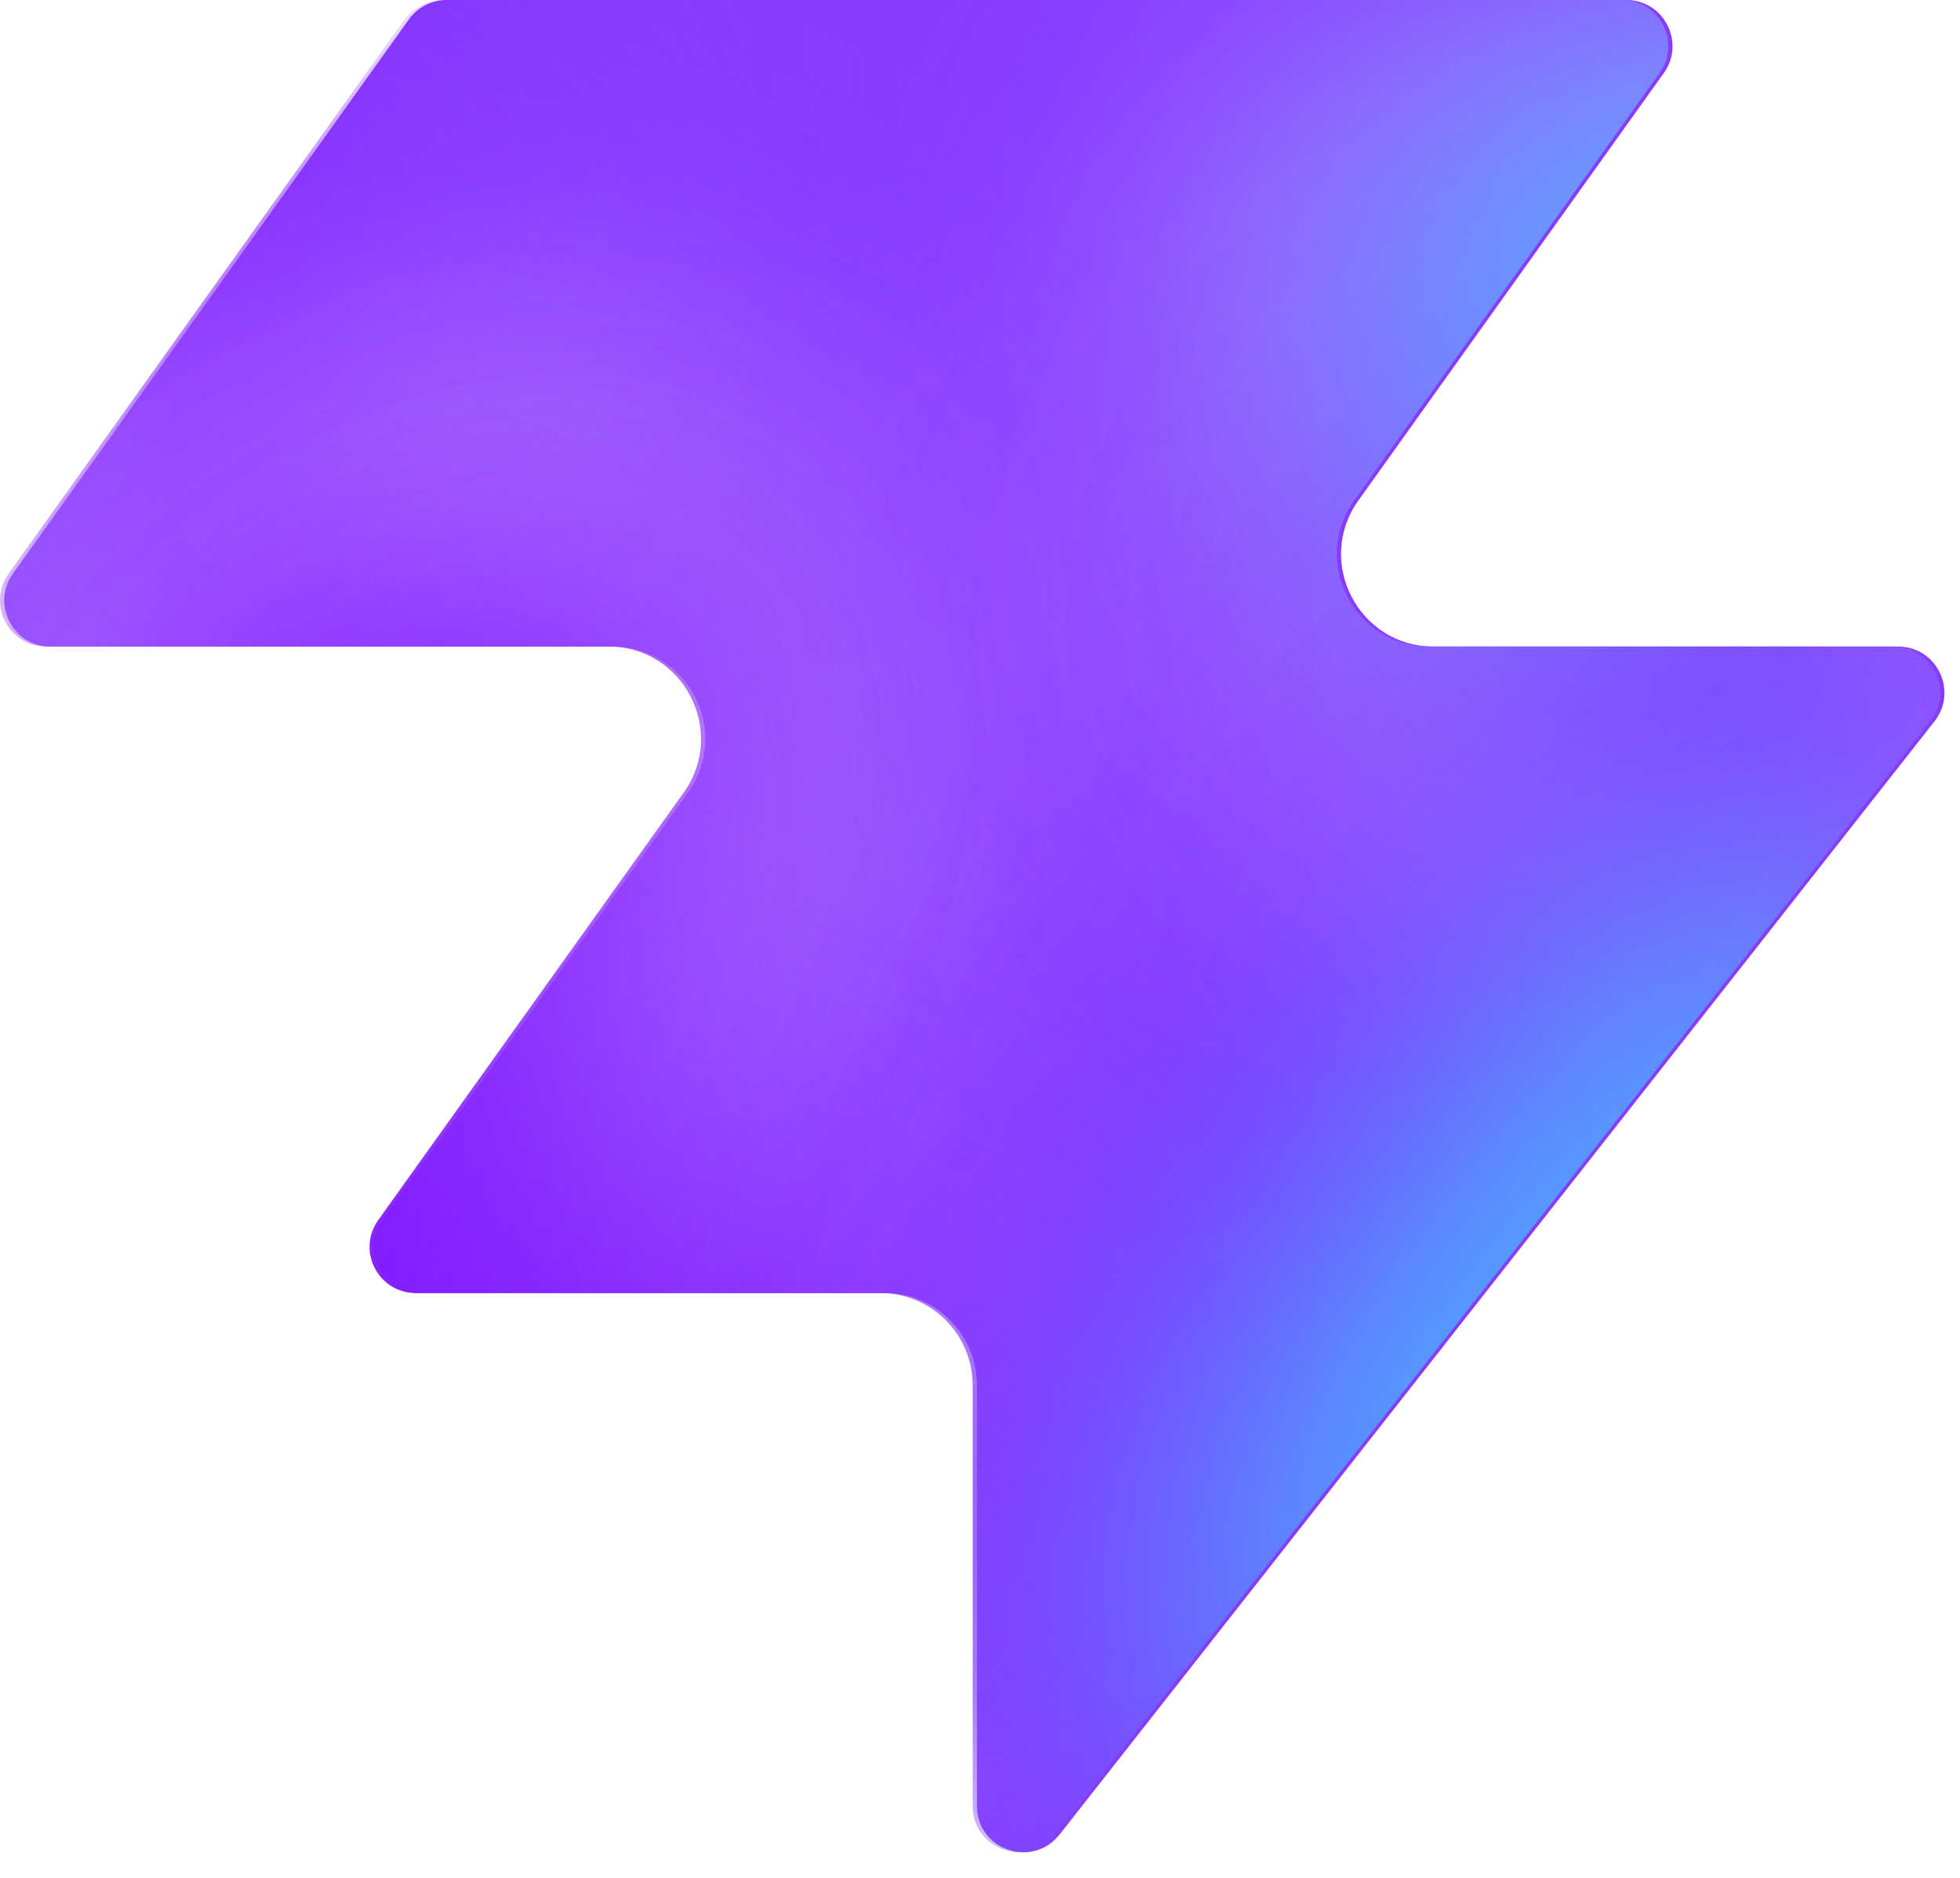
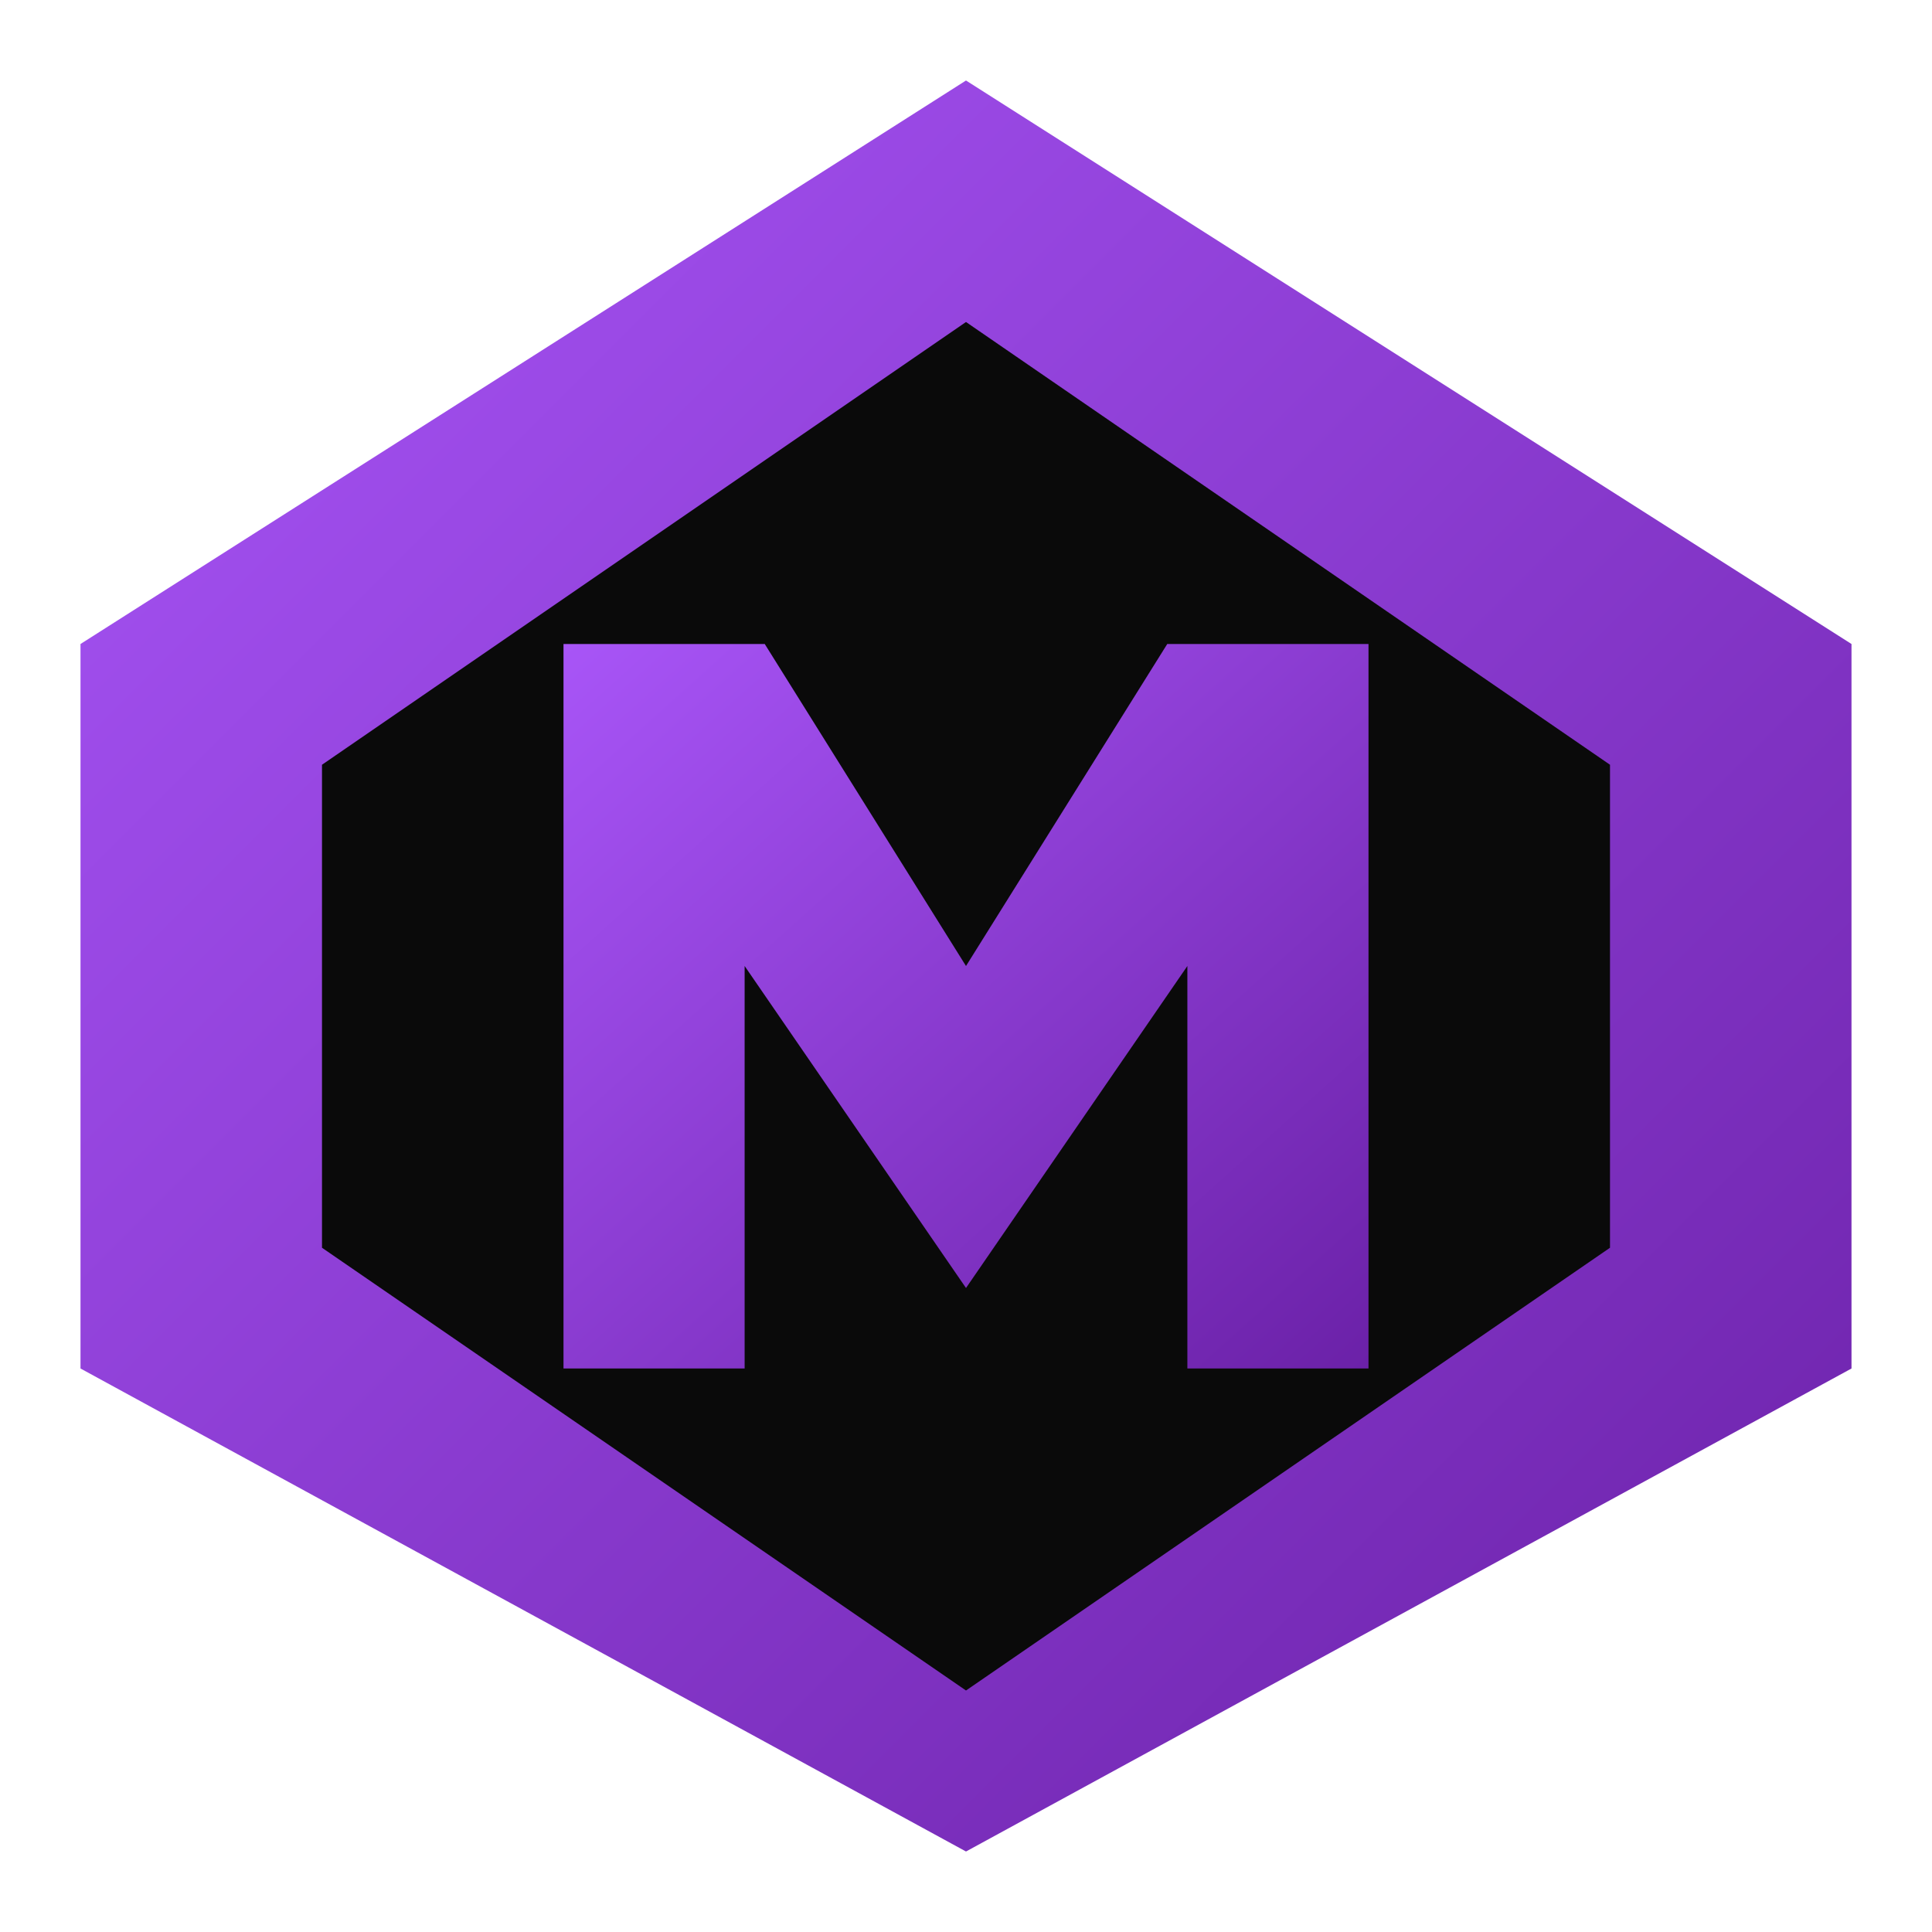
- <svg xmlns="http://www.w3.org/2000/svg" width="48" height="46" fill="none" viewBox="0 0 48 46">
-   <path fill="#863bff" d="M25.946 44.938c-.664.845-2.021.375-2.021-.698V33.937a2.26 2.26 0 0 0-2.262-2.262H10.287c-.92 0-1.456-1.04-.92-1.788l7.48-10.471c1.07-1.497 0-3.578-1.842-3.578H1.237c-.92 0-1.456-1.04-.92-1.788L10.013.474c.214-.297.556-.474.92-.474h28.894c.92 0 1.456 1.04.92 1.788l-7.48 10.471c-1.07 1.498 0 3.579 1.842 3.579h11.377c.943 0 1.473 1.088.89 1.83L25.947 44.94z" style="fill:#863bff;fill:color(display-p3 .525 .23 1);fill-opacity:1" />
-   <mask id="a" width="48" height="46" x="0" y="0" maskUnits="userSpaceOnUse" style="mask-type:alpha">
-     <path fill="#000" d="M25.842 44.938c-.664.844-2.021.375-2.021-.698V33.937a2.26 2.26 0 0 0-2.262-2.262H10.183c-.92 0-1.456-1.04-.92-1.788l7.48-10.471c1.07-1.498 0-3.579-1.842-3.579H1.133c-.92 0-1.456-1.04-.92-1.787L9.91.473c.214-.297.556-.474.92-.474h28.894c.92 0 1.456 1.04.92 1.788l-7.48 10.471c-1.07 1.498 0 3.578 1.842 3.578h11.377c.943 0 1.473 1.088.89 1.832L25.843 44.94z" style="fill:#000;fill-opacity:1" />
-   </mask>
-   <g mask="url(#a)">
-     <g filter="url(#b)">
-       <ellipse cx="5.508" cy="14.704" fill="#ede6ff" rx="5.508" ry="14.704" style="fill:#ede6ff;fill:color(display-p3 .927 .903 1);fill-opacity:1" transform="matrix(.00324 1 1 -.00324 -4.47 31.516)" />
-     </g>
-     <g filter="url(#c)">
-       <ellipse cx="10.399" cy="29.851" fill="#ede6ff" rx="10.399" ry="29.851" style="fill:#ede6ff;fill:color(display-p3 .927 .903 1);fill-opacity:1" transform="matrix(.00324 1 1 -.00324 -39.328 7.883)" />
-     </g>
-     <g filter="url(#d)">
-       <ellipse cx="5.508" cy="30.487" fill="#7e14ff" rx="5.508" ry="30.487" style="fill:#7e14ff;fill:color(display-p3 .492 .077 1);fill-opacity:1" transform="rotate(89.814 -25.913 -14.639)scale(1 -1)" />
-     </g>
-     <g filter="url(#e)">
-       <ellipse cx="5.508" cy="30.599" fill="#7e14ff" rx="5.508" ry="30.599" style="fill:#7e14ff;fill:color(display-p3 .492 .077 1);fill-opacity:1" transform="rotate(89.814 -32.644 -3.334)scale(1 -1)" />
-     </g>
-     <g filter="url(#f)">
-       <ellipse cx="5.508" cy="30.599" fill="#7e14ff" rx="5.508" ry="30.599" style="fill:#7e14ff;fill:color(display-p3 .492 .077 1);fill-opacity:1" transform="matrix(.00324 1 1 -.00324 -34.34 30.47)" />
-     </g>
-     <g filter="url(#g)">
-       <ellipse cx="14.072" cy="22.078" fill="#ede6ff" rx="14.072" ry="22.078" style="fill:#ede6ff;fill:color(display-p3 .927 .903 1);fill-opacity:1" transform="rotate(93.35 24.506 48.493)scale(-1 1)" />
-     </g>
-     <g filter="url(#h)">
-       <ellipse cx="3.47" cy="21.501" fill="#7e14ff" rx="3.47" ry="21.501" style="fill:#7e14ff;fill:color(display-p3 .492 .077 1);fill-opacity:1" transform="rotate(89.009 28.708 47.59)scale(-1 1)" />
-     </g>
-     <g filter="url(#i)">
-       <ellipse cx="3.47" cy="21.501" fill="#7e14ff" rx="3.47" ry="21.501" style="fill:#7e14ff;fill:color(display-p3 .492 .077 1);fill-opacity:1" transform="rotate(89.009 28.708 47.59)scale(-1 1)" />
-     </g>
-     <g filter="url(#j)">
-       <ellipse cx=".387" cy="8.972" fill="#7e14ff" rx="4.407" ry="29.108" style="fill:#7e14ff;fill:color(display-p3 .492 .077 1);fill-opacity:1" transform="rotate(39.51 .387 8.972)" />
-     </g>
-     <g filter="url(#k)">
-       <ellipse cx="47.523" cy="-6.092" fill="#7e14ff" rx="4.407" ry="29.108" style="fill:#7e14ff;fill:color(display-p3 .492 .077 1);fill-opacity:1" transform="rotate(37.892 47.523 -6.092)" />
-     </g>
-     <g filter="url(#l)">
-       <ellipse cx="41.412" cy="6.333" fill="#47bfff" rx="5.971" ry="9.665" style="fill:#47bfff;fill:color(display-p3 .28 .748 1);fill-opacity:1" transform="rotate(37.892 41.412 6.333)" />
-     </g>
-     <g filter="url(#m)">
-       <ellipse cx="-1.879" cy="38.332" fill="#7e14ff" rx="4.407" ry="29.108" style="fill:#7e14ff;fill:color(display-p3 .492 .077 1);fill-opacity:1" transform="rotate(37.892 -1.88 38.332)" />
-     </g>
-     <g filter="url(#n)">
-       <ellipse cx="-1.879" cy="38.332" fill="#7e14ff" rx="4.407" ry="29.108" style="fill:#7e14ff;fill:color(display-p3 .492 .077 1);fill-opacity:1" transform="rotate(37.892 -1.88 38.332)" />
-     </g>
-     <g filter="url(#o)">
-       <ellipse cx="35.651" cy="29.907" fill="#7e14ff" rx="4.407" ry="29.108" style="fill:#7e14ff;fill:color(display-p3 .492 .077 1);fill-opacity:1" transform="rotate(37.892 35.651 29.907)" />
-     </g>
-     <g filter="url(#p)">
-       <ellipse cx="38.418" cy="32.4" fill="#47bfff" rx="5.971" ry="15.297" style="fill:#47bfff;fill:color(display-p3 .28 .748 1);fill-opacity:1" transform="rotate(37.892 38.418 32.4)" />
-     </g>
-   </g>
+ <svg xmlns="http://www.w3.org/2000/svg" width="48" height="48" viewBox="0 0 48 48">
  <defs>
-     <filter id="b" width="60.045" height="41.654" x="-19.77" y="16.149" color-interpolation-filters="sRGB" filterUnits="userSpaceOnUse">
-       <feFlood flood-opacity="0" result="BackgroundImageFix" />
-       <feBlend in="SourceGraphic" in2="BackgroundImageFix" result="shape" />
-       <feGaussianBlur result="effect1_foregroundBlur_2002_17158" stdDeviation="7.659" />
-     </filter>
-     <filter id="c" width="90.34" height="51.437" x="-54.613" y="-7.533" color-interpolation-filters="sRGB" filterUnits="userSpaceOnUse">
-       <feFlood flood-opacity="0" result="BackgroundImageFix" />
-       <feBlend in="SourceGraphic" in2="BackgroundImageFix" result="shape" />
-       <feGaussianBlur result="effect1_foregroundBlur_2002_17158" stdDeviation="7.659" />
-     </filter>
-     <filter id="d" width="79.355" height="29.4" x="-49.64" y="2.03" color-interpolation-filters="sRGB" filterUnits="userSpaceOnUse">
-       <feFlood flood-opacity="0" result="BackgroundImageFix" />
-       <feBlend in="SourceGraphic" in2="BackgroundImageFix" result="shape" />
-       <feGaussianBlur result="effect1_foregroundBlur_2002_17158" stdDeviation="4.596" />
-     </filter>
-     <filter id="e" width="79.579" height="29.4" x="-45.045" y="20.029" color-interpolation-filters="sRGB" filterUnits="userSpaceOnUse">
-       <feFlood flood-opacity="0" result="BackgroundImageFix" />
-       <feBlend in="SourceGraphic" in2="BackgroundImageFix" result="shape" />
-       <feGaussianBlur result="effect1_foregroundBlur_2002_17158" stdDeviation="4.596" />
-     </filter>
-     <filter id="f" width="79.579" height="29.4" x="-43.513" y="21.178" color-interpolation-filters="sRGB" filterUnits="userSpaceOnUse">
-       <feFlood flood-opacity="0" result="BackgroundImageFix" />
-       <feBlend in="SourceGraphic" in2="BackgroundImageFix" result="shape" />
-       <feGaussianBlur result="effect1_foregroundBlur_2002_17158" stdDeviation="4.596" />
-     </filter>
-     <filter id="g" width="74.749" height="58.852" x="15.756" y="-17.901" color-interpolation-filters="sRGB" filterUnits="userSpaceOnUse">
-       <feFlood flood-opacity="0" result="BackgroundImageFix" />
-       <feBlend in="SourceGraphic" in2="BackgroundImageFix" result="shape" />
-       <feGaussianBlur result="effect1_foregroundBlur_2002_17158" stdDeviation="7.659" />
-     </filter>
-     <filter id="h" width="61.377" height="25.362" x="23.548" y="2.284" color-interpolation-filters="sRGB" filterUnits="userSpaceOnUse">
-       <feFlood flood-opacity="0" result="BackgroundImageFix" />
-       <feBlend in="SourceGraphic" in2="BackgroundImageFix" result="shape" />
-       <feGaussianBlur result="effect1_foregroundBlur_2002_17158" stdDeviation="4.596" />
-     </filter>
-     <filter id="i" width="61.377" height="25.362" x="23.548" y="2.284" color-interpolation-filters="sRGB" filterUnits="userSpaceOnUse">
-       <feFlood flood-opacity="0" result="BackgroundImageFix" />
-       <feBlend in="SourceGraphic" in2="BackgroundImageFix" result="shape" />
-       <feGaussianBlur result="effect1_foregroundBlur_2002_17158" stdDeviation="4.596" />
-     </filter>
-     <filter id="j" width="56.045" height="63.649" x="-27.636" y="-22.853" color-interpolation-filters="sRGB" filterUnits="userSpaceOnUse">
-       <feFlood flood-opacity="0" result="BackgroundImageFix" />
-       <feBlend in="SourceGraphic" in2="BackgroundImageFix" result="shape" />
-       <feGaussianBlur result="effect1_foregroundBlur_2002_17158" stdDeviation="4.596" />
-     </filter>
-     <filter id="k" width="54.814" height="64.646" x="20.116" y="-38.415" color-interpolation-filters="sRGB" filterUnits="userSpaceOnUse">
-       <feFlood flood-opacity="0" result="BackgroundImageFix" />
-       <feBlend in="SourceGraphic" in2="BackgroundImageFix" result="shape" />
-       <feGaussianBlur result="effect1_foregroundBlur_2002_17158" stdDeviation="4.596" />
-     </filter>
-     <filter id="l" width="33.541" height="35.313" x="24.641" y="-11.323" color-interpolation-filters="sRGB" filterUnits="userSpaceOnUse">
-       <feFlood flood-opacity="0" result="BackgroundImageFix" />
-       <feBlend in="SourceGraphic" in2="BackgroundImageFix" result="shape" />
-       <feGaussianBlur result="effect1_foregroundBlur_2002_17158" stdDeviation="4.596" />
-     </filter>
-     <filter id="m" width="54.814" height="64.646" x="-29.286" y="6.009" color-interpolation-filters="sRGB" filterUnits="userSpaceOnUse">
-       <feFlood flood-opacity="0" result="BackgroundImageFix" />
-       <feBlend in="SourceGraphic" in2="BackgroundImageFix" result="shape" />
-       <feGaussianBlur result="effect1_foregroundBlur_2002_17158" stdDeviation="4.596" />
-     </filter>
-     <filter id="n" width="54.814" height="64.646" x="-29.286" y="6.009" color-interpolation-filters="sRGB" filterUnits="userSpaceOnUse">
-       <feFlood flood-opacity="0" result="BackgroundImageFix" />
-       <feBlend in="SourceGraphic" in2="BackgroundImageFix" result="shape" />
-       <feGaussianBlur result="effect1_foregroundBlur_2002_17158" stdDeviation="4.596" />
-     </filter>
-     <filter id="o" width="54.814" height="64.646" x="8.244" y="-2.416" color-interpolation-filters="sRGB" filterUnits="userSpaceOnUse">
-       <feFlood flood-opacity="0" result="BackgroundImageFix" />
-       <feBlend in="SourceGraphic" in2="BackgroundImageFix" result="shape" />
-       <feGaussianBlur result="effect1_foregroundBlur_2002_17158" stdDeviation="4.596" />
-     </filter>
-     <filter id="p" width="39.409" height="43.623" x="18.713" y="10.588" color-interpolation-filters="sRGB" filterUnits="userSpaceOnUse">
-       <feFlood flood-opacity="0" result="BackgroundImageFix" />
-       <feBlend in="SourceGraphic" in2="BackgroundImageFix" result="shape" />
-       <feGaussianBlur result="effect1_foregroundBlur_2002_17158" stdDeviation="4.596" />
-     </filter>
+     <linearGradient id="g" x1="0" y1="0" x2="1" y2="1">
+       <stop offset="0%" stop-color="#a855f7" />
+       <stop offset="100%" stop-color="#6b21a8" />
+     </linearGradient>
  </defs>
+   <path fill="url(#g)" d="M24 2L46 16v18L24 46 2 34V16Z" />
+   <path fill="#0a0a0a" d="M24 8L40 19v12L24 42 8 31V19Z" />
+   <path fill="url(#g)" d="M14 16h5l5 8 5-8h5v18h-4.5V24L24 32l-5.5-8v10H14V16Z" />
</svg>
